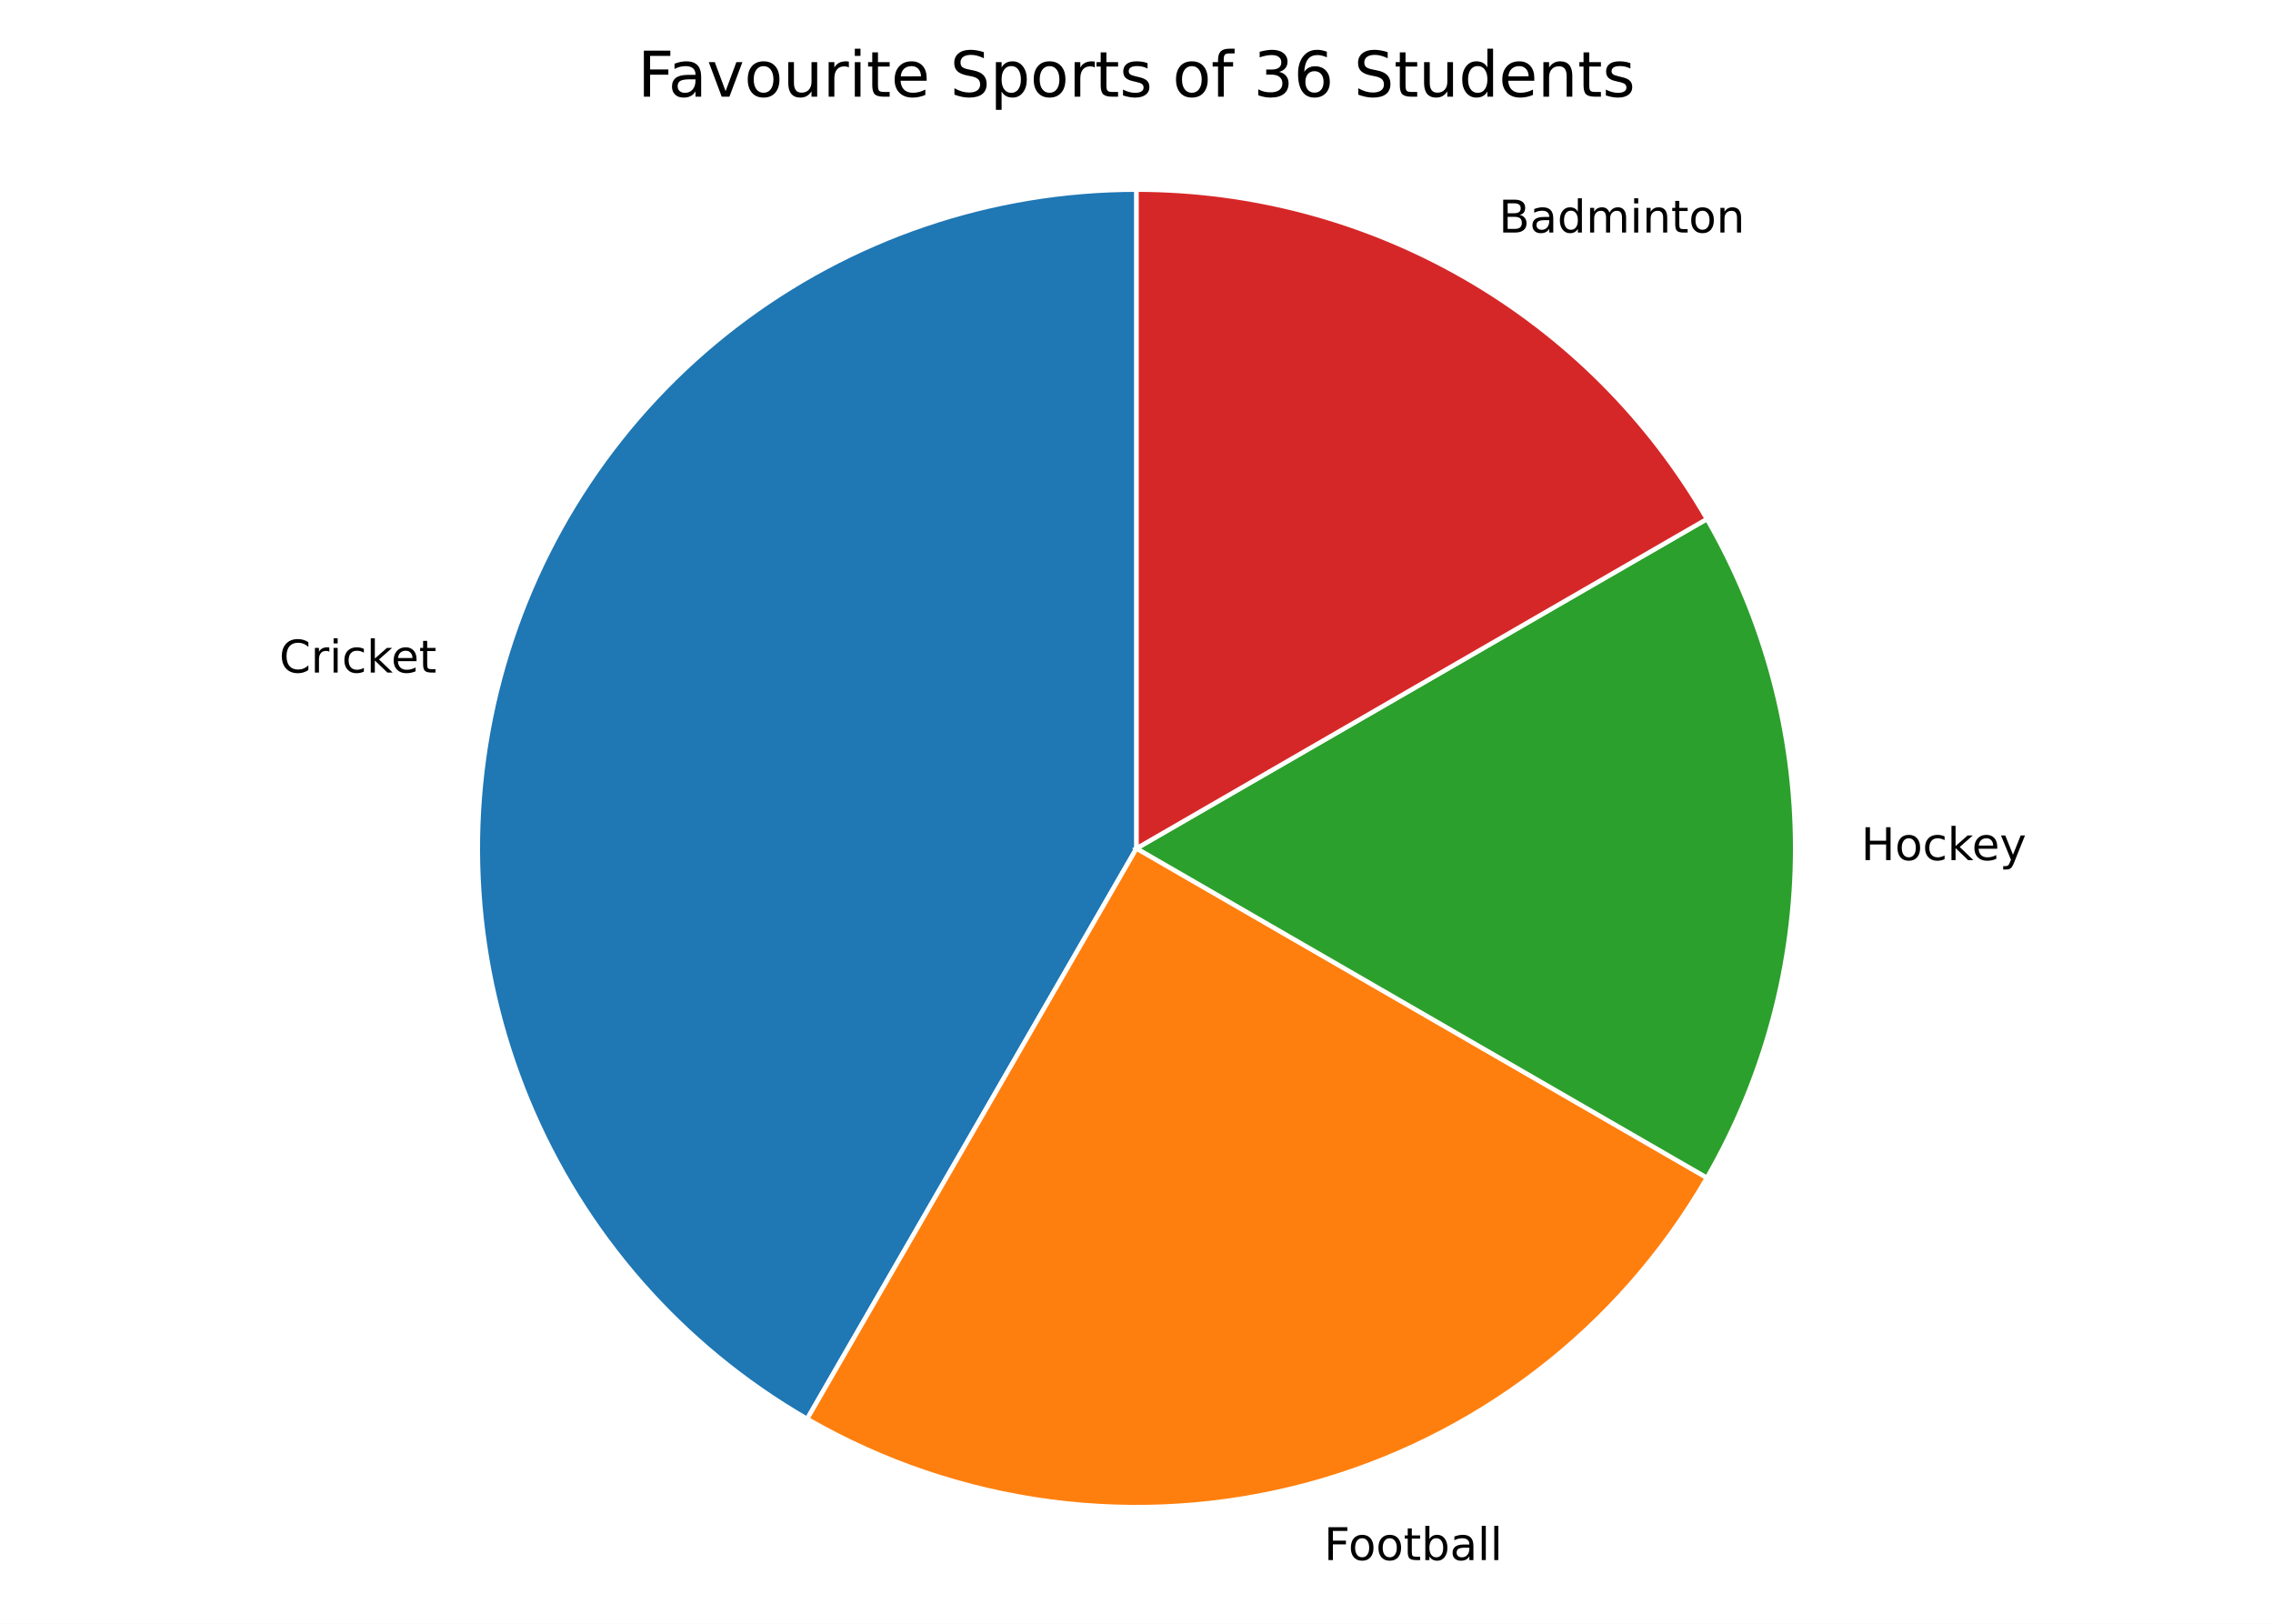
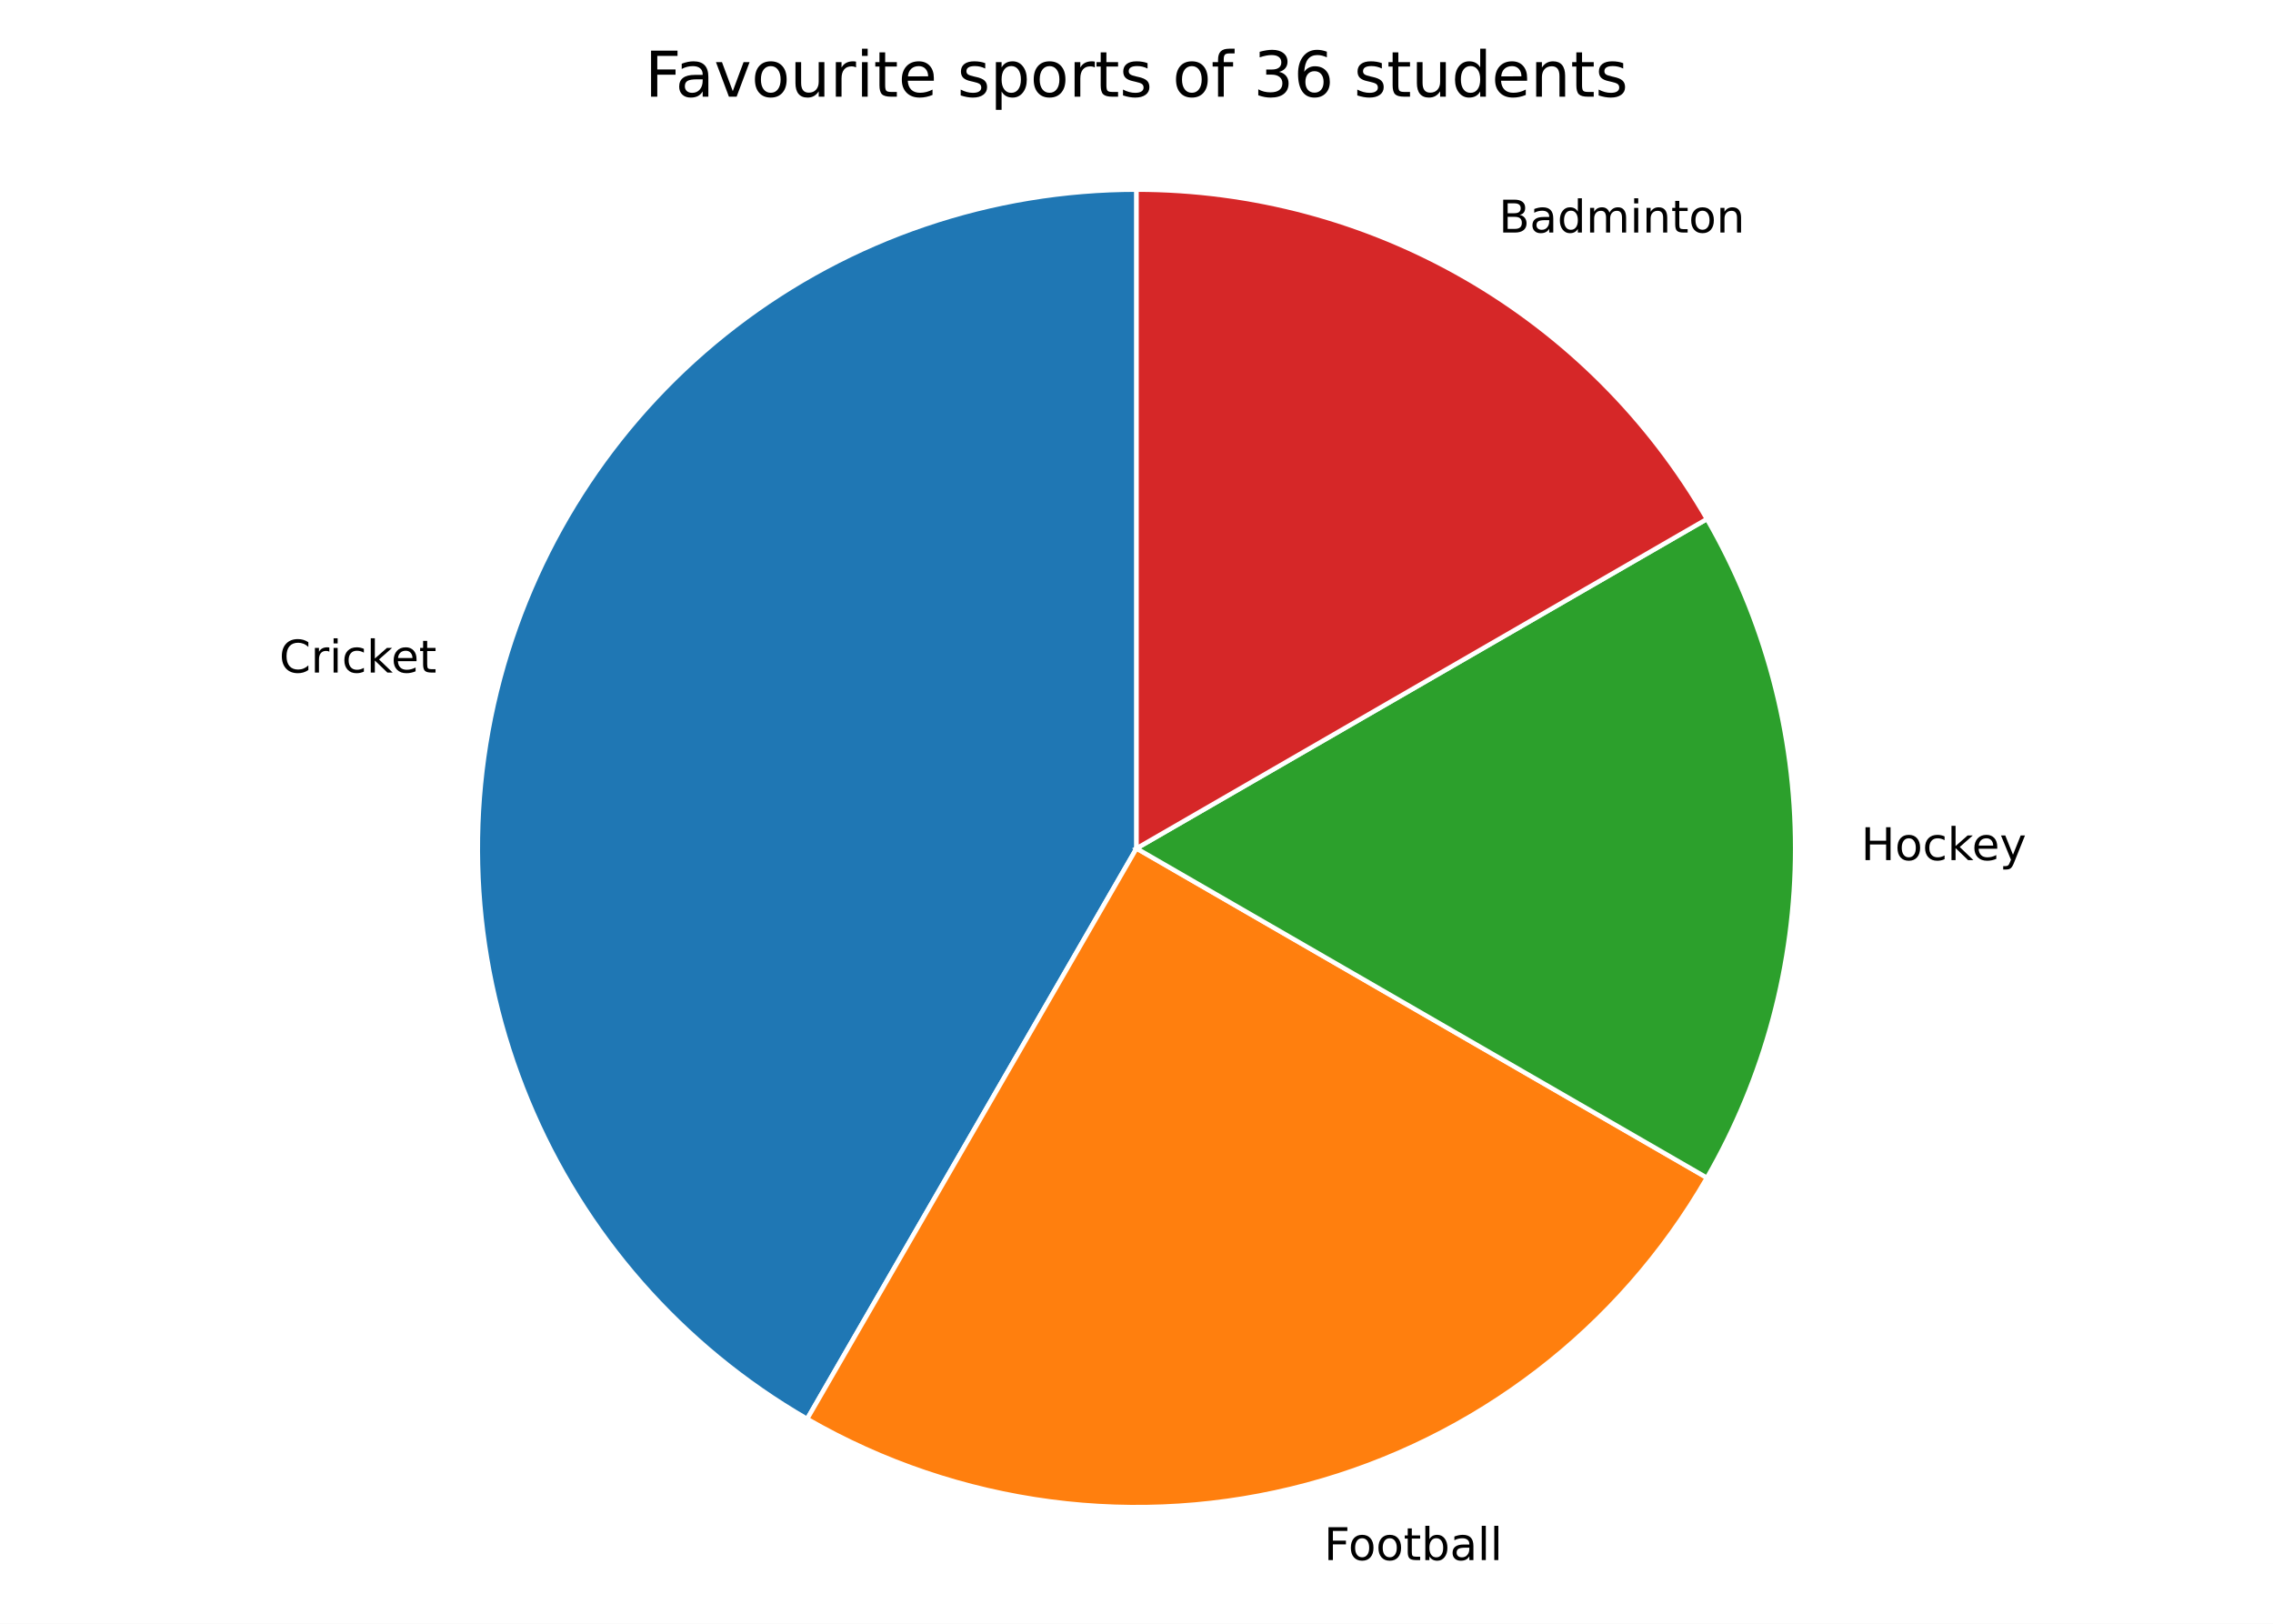
<svg xmlns="http://www.w3.org/2000/svg" xmlns:xlink="http://www.w3.org/1999/xlink" width="504pt" height="360pt" viewBox="0 0 504 360" version="1.1">
  <defs>
    <style type="text/css">*{stroke-linejoin: round; stroke-linecap: butt}</style>
  </defs>
  <g id="figure_1">
    <g id="patch_1">
      <path d="M 0 360  L 504 360  L 504 0  L 0 0  z " style="fill: #ffffff" />
    </g>
    <g id="axes_1">
      <g id="patch_2">
        <path d="M 251.999 42.042  C 219.853 42.042 188.589 52.655 163.085 72.224  C 137.582 91.794 119.239 119.246 110.919 150.297  C 102.599 181.348 104.758 214.294 117.06 243.993  C 129.362 273.692 151.131 298.515 178.971 314.588  L 251.999 188.099  z " style="fill: #1f77b4; stroke: #ffffff; stroke-linejoin: miter" />
      </g>
      <g id="patch_3">
        <path d="M 178.971 314.588  C 212.505 333.949 252.399 339.201 289.802 329.18  C 327.204 319.158 359.128 294.662 378.488 261.128  L 251.999 188.099  z " style="fill: #ff7f0e; stroke: #ffffff; stroke-linejoin: miter" />
      </g>
      <g id="patch_4">
        <path d="M 378.488 261.128  C 391.307 238.926 398.056 213.736 398.056 188.099  C 398.056 162.463 391.307 137.273 378.488 115.071  L 251.999 188.099  z " style="fill: #2ca02c; stroke: #ffffff; stroke-linejoin: miter" />
      </g>
      <g id="patch_5">
        <path d="M 378.488 115.071  C 365.67 92.869 347.23 74.428 325.028 61.61  C 302.826 48.792 277.636 42.042 251.999 42.042  L 251.999 188.099  z " style="fill: #d62728; stroke: #ffffff; stroke-linejoin: miter" />
      </g>
      <g id="matplotlib.axis_1" />
      <g id="matplotlib.axis_2" />
      <g id="text_1">
        <g transform="translate(61.93299 149.1148) scale(0.1 -0.1)">
          <defs>
            <path id="DejaVuSans-26" d="M 4122 4306  L 4122 3641  Q 3803 3938 3442 4084  Q 3081 4231 2675 4231  Q 1875 4231 1450 3742  Q 1025 3253 1025 2328  Q 1025 1406 1450 917  Q 1875 428 2675 428  Q 3081 428 3442 575  Q 3803 722 4122 1019  L 4122 359  Q 3791 134 3420 21  Q 3050 -91 2638 -91  Q 1578 -91 968 557  Q 359 1206 359 2328  Q 359 3453 968 4101  Q 1578 4750 2638 4750  Q 3056 4750 3426 4639  Q 3797 4528 4122 4306  z " transform="scale(0.015625)" />
            <path id="DejaVuSans-55" d="M 2631 2963  Q 2534 3019 2420 3045  Q 2306 3072 2169 3072  Q 1681 3072 1420 2755  Q 1159 2438 1159 1844  L 1159 0  L 581 0  L 581 3500  L 1159 3500  L 1159 2956  Q 1341 3275 1631 3429  Q 1922 3584 2338 3584  Q 2397 3584 2469 3576  Q 2541 3569 2628 3553  L 2631 2963  z " transform="scale(0.015625)" />
            <path id="DejaVuSans-4c" d="M 603 3500  L 1178 3500  L 1178 0  L 603 0  L 603 3500  z M 603 4863  L 1178 4863  L 1178 4134  L 603 4134  L 603 4863  z " transform="scale(0.015625)" />
            <path id="DejaVuSans-46" d="M 3122 3366  L 3122 2828  Q 2878 2963 2633 3030  Q 2388 3097 2138 3097  Q 1578 3097 1268 2742  Q 959 2388 959 1747  Q 959 1106 1268 751  Q 1578 397 2138 397  Q 2388 397 2633 464  Q 2878 531 3122 666  L 3122 134  Q 2881 22 2623 -34  Q 2366 -91 2075 -91  Q 1284 -91 818 406  Q 353 903 353 1747  Q 353 2603 823 3093  Q 1294 3584 2113 3584  Q 2378 3584 2631 3529  Q 2884 3475 3122 3366  z " transform="scale(0.015625)" />
            <path id="DejaVuSans-4e" d="M 581 4863  L 1159 4863  L 1159 1991  L 2875 3500  L 3609 3500  L 1753 1863  L 3688 0  L 2938 0  L 1159 1709  L 1159 0  L 581 0  L 581 4863  z " transform="scale(0.015625)" />
            <path id="DejaVuSans-48" d="M 3597 1894  L 3597 1613  L 953 1613  Q 991 1019 1311 708  Q 1631 397 2203 397  Q 2534 397 2845 478  Q 3156 559 3463 722  L 3463 178  Q 3153 47 2828 -22  Q 2503 -91 2169 -91  Q 1331 -91 842 396  Q 353 884 353 1716  Q 353 2575 817 3079  Q 1281 3584 2069 3584  Q 2775 3584 3186 3129  Q 3597 2675 3597 1894  z M 3022 2063  Q 3016 2534 2758 2815  Q 2500 3097 2075 3097  Q 1594 3097 1305 2825  Q 1016 2553 972 2059  L 3022 2063  z " transform="scale(0.015625)" />
            <path id="DejaVuSans-57" d="M 1172 4494  L 1172 3500  L 2356 3500  L 2356 3053  L 1172 3053  L 1172 1153  Q 1172 725 1289 603  Q 1406 481 1766 481  L 2356 481  L 2356 0  L 1766 0  Q 1100 0 847 248  Q 594 497 594 1153  L 594 3053  L 172 3053  L 172 3500  L 594 3500  L 594 4494  L 1172 4494  z " transform="scale(0.015625)" />
          </defs>
          <use xlink:href="#DejaVuSans-26" />
          <use xlink:href="#DejaVuSans-55" transform="translate(69.82812 0)" />
          <use xlink:href="#DejaVuSans-4c" transform="translate(110.9375 0)" />
          <use xlink:href="#DejaVuSans-46" transform="translate(138.7188 0)" />
          <use xlink:href="#DejaVuSans-4e" transform="translate(193.7031 0)" />
          <use xlink:href="#DejaVuSans-48" transform="translate(248.0469 0)" />
          <use xlink:href="#DejaVuSans-57" transform="translate(309.5781 0)" />
        </g>
      </g>
      <g id="text_2">
        <g transform="translate(293.5819 345.8856) scale(0.1 -0.1)">
          <defs>
            <path id="DejaVuSans-29" d="M 628 4666  L 3309 4666  L 3309 4134  L 1259 4134  L 1259 2759  L 3109 2759  L 3109 2228  L 1259 2228  L 1259 0  L 628 0  L 628 4666  z " transform="scale(0.015625)" />
            <path id="DejaVuSans-52" d="M 1959 3097  Q 1497 3097 1228 2736  Q 959 2375 959 1747  Q 959 1119 1226 758  Q 1494 397 1959 397  Q 2419 397 2687 759  Q 2956 1122 2956 1747  Q 2956 2369 2687 2733  Q 2419 3097 1959 3097  z M 1959 3584  Q 2709 3584 3137 3096  Q 3566 2609 3566 1747  Q 3566 888 3137 398  Q 2709 -91 1959 -91  Q 1206 -91 779 398  Q 353 888 353 1747  Q 353 2609 779 3096  Q 1206 3584 1959 3584  z " transform="scale(0.015625)" />
            <path id="DejaVuSans-45" d="M 3116 1747  Q 3116 2381 2855 2742  Q 2594 3103 2138 3103  Q 1681 3103 1420 2742  Q 1159 2381 1159 1747  Q 1159 1113 1420 752  Q 1681 391 2138 391  Q 2594 391 2855 752  Q 3116 1113 3116 1747  z M 1159 2969  Q 1341 3281 1617 3432  Q 1894 3584 2278 3584  Q 2916 3584 3314 3078  Q 3713 2572 3713 1747  Q 3713 922 3314 415  Q 2916 -91 2278 -91  Q 1894 -91 1617 61  Q 1341 213 1159 525  L 1159 0  L 581 0  L 581 4863  L 1159 4863  L 1159 2969  z " transform="scale(0.015625)" />
            <path id="DejaVuSans-44" d="M 2194 1759  Q 1497 1759 1228 1600  Q 959 1441 959 1056  Q 959 750 1161 570  Q 1363 391 1709 391  Q 2188 391 2477 730  Q 2766 1069 2766 1631  L 2766 1759  L 2194 1759  z M 3341 1997  L 3341 0  L 2766 0  L 2766 531  Q 2569 213 2275 61  Q 1981 -91 1556 -91  Q 1019 -91 701 211  Q 384 513 384 1019  Q 384 1609 779 1909  Q 1175 2209 1959 2209  L 2766 2209  L 2766 2266  Q 2766 2663 2505 2880  Q 2244 3097 1772 3097  Q 1472 3097 1187 3025  Q 903 2953 641 2809  L 641 3341  Q 956 3463 1253 3523  Q 1550 3584 1831 3584  Q 2591 3584 2966 3190  Q 3341 2797 3341 1997  z " transform="scale(0.015625)" />
            <path id="DejaVuSans-4f" d="M 603 4863  L 1178 4863  L 1178 0  L 603 0  L 603 4863  z " transform="scale(0.015625)" />
          </defs>
          <use xlink:href="#DejaVuSans-29" />
          <use xlink:href="#DejaVuSans-52" transform="translate(53.95312 0)" />
          <use xlink:href="#DejaVuSans-52" transform="translate(115.1406 0)" />
          <use xlink:href="#DejaVuSans-57" transform="translate(176.3281 0)" />
          <use xlink:href="#DejaVuSans-45" transform="translate(215.5312 0)" />
          <use xlink:href="#DejaVuSans-44" transform="translate(279.0156 0)" />
          <use xlink:href="#DejaVuSans-4f" transform="translate(340.2969 0)" />
          <use xlink:href="#DejaVuSans-4f" transform="translate(368.0781 0)" />
        </g>
      </g>
      <g id="text_3">
        <g transform="translate(412.6621 190.6973) scale(0.1 -0.1)">
          <defs>
            <path id="DejaVuSans-2b" d="M 628 4666  L 1259 4666  L 1259 2753  L 3553 2753  L 3553 4666  L 4184 4666  L 4184 0  L 3553 0  L 3553 2222  L 1259 2222  L 1259 0  L 628 0  L 628 4666  z " transform="scale(0.015625)" />
            <path id="DejaVuSans-5c" d="M 2059 -325  Q 1816 -950 1584 -1140  Q 1353 -1331 966 -1331  L 506 -1331  L 506 -850  L 844 -850  Q 1081 -850 1212 -737  Q 1344 -625 1503 -206  L 1606 56  L 191 3500  L 800 3500  L 1894 763  L 2988 3500  L 3597 3500  L 2059 -325  z " transform="scale(0.015625)" />
          </defs>
          <use xlink:href="#DejaVuSans-2b" />
          <use xlink:href="#DejaVuSans-52" transform="translate(75.20312 0)" />
          <use xlink:href="#DejaVuSans-46" transform="translate(136.3906 0)" />
          <use xlink:href="#DejaVuSans-4e" transform="translate(191.375 0)" />
          <use xlink:href="#DejaVuSans-48" transform="translate(245.7188 0)" />
          <use xlink:href="#DejaVuSans-5c" transform="translate(307.25 0)" />
        </g>
      </g>
      <g id="text_4">
        <g transform="translate(332.3307 51.55934) scale(0.1 -0.1)">
          <defs>
            <path id="DejaVuSans-25" d="M 1259 2228  L 1259 519  L 2272 519  Q 2781 519 3026 730  Q 3272 941 3272 1375  Q 3272 1813 3026 2020  Q 2781 2228 2272 2228  L 1259 2228  z M 1259 4147  L 1259 2741  L 2194 2741  Q 2656 2741 2882 2914  Q 3109 3088 3109 3444  Q 3109 3797 2882 3972  Q 2656 4147 2194 4147  L 1259 4147  z M 628 4666  L 2241 4666  Q 2963 4666 3353 4366  Q 3744 4066 3744 3513  Q 3744 3084 3544 2831  Q 3344 2578 2956 2516  Q 3422 2416 3680 2098  Q 3938 1781 3938 1306  Q 3938 681 3513 340  Q 3088 0 2303 0  L 628 0  L 628 4666  z " transform="scale(0.015625)" />
            <path id="DejaVuSans-47" d="M 2906 2969  L 2906 4863  L 3481 4863  L 3481 0  L 2906 0  L 2906 525  Q 2725 213 2448 61  Q 2172 -91 1784 -91  Q 1150 -91 751 415  Q 353 922 353 1747  Q 353 2572 751 3078  Q 1150 3584 1784 3584  Q 2172 3584 2448 3432  Q 2725 3281 2906 2969  z M 947 1747  Q 947 1113 1208 752  Q 1469 391 1925 391  Q 2381 391 2643 752  Q 2906 1113 2906 1747  Q 2906 2381 2643 2742  Q 2381 3103 1925 3103  Q 1469 3103 1208 2742  Q 947 2381 947 1747  z " transform="scale(0.015625)" />
            <path id="DejaVuSans-50" d="M 3328 2828  Q 3544 3216 3844 3400  Q 4144 3584 4550 3584  Q 5097 3584 5394 3201  Q 5691 2819 5691 2113  L 5691 0  L 5113 0  L 5113 2094  Q 5113 2597 4934 2840  Q 4756 3084 4391 3084  Q 3944 3084 3684 2787  Q 3425 2491 3425 1978  L 3425 0  L 2847 0  L 2847 2094  Q 2847 2600 2669 2842  Q 2491 3084 2119 3084  Q 1678 3084 1418 2786  Q 1159 2488 1159 1978  L 1159 0  L 581 0  L 581 3500  L 1159 3500  L 1159 2956  Q 1356 3278 1631 3431  Q 1906 3584 2284 3584  Q 2666 3584 2933 3390  Q 3200 3197 3328 2828  z " transform="scale(0.015625)" />
            <path id="DejaVuSans-51" d="M 3513 2113  L 3513 0  L 2938 0  L 2938 2094  Q 2938 2591 2744 2837  Q 2550 3084 2163 3084  Q 1697 3084 1428 2787  Q 1159 2491 1159 1978  L 1159 0  L 581 0  L 581 3500  L 1159 3500  L 1159 2956  Q 1366 3272 1645 3428  Q 1925 3584 2291 3584  Q 2894 3584 3203 3211  Q 3513 2838 3513 2113  z " transform="scale(0.015625)" />
          </defs>
          <use xlink:href="#DejaVuSans-25" />
          <use xlink:href="#DejaVuSans-44" transform="translate(68.60938 0)" />
          <use xlink:href="#DejaVuSans-47" transform="translate(129.8906 0)" />
          <use xlink:href="#DejaVuSans-50" transform="translate(193.375 0)" />
          <use xlink:href="#DejaVuSans-4c" transform="translate(290.7812 0)" />
          <use xlink:href="#DejaVuSans-51" transform="translate(318.5625 0)" />
          <use xlink:href="#DejaVuSans-57" transform="translate(381.9375 0)" />
          <use xlink:href="#DejaVuSans-52" transform="translate(421.1406 0)" />
          <use xlink:href="#DejaVuSans-51" transform="translate(482.3281 0)" />
        </g>
      </g>
      <g id="text_5">
-         <g transform="translate(141.3945 21.43672) scale(0.14 -0.14)">
+         <g transform="translate(142.9892 21.43672) scale(0.14 -0.14)">
          <defs>
            <path id="DejaVuSans-59" d="M 191 3500  L 800 3500  L 1894 563  L 2988 3500  L 3597 3500  L 2284 0  L 1503 0  L 191 3500  z " transform="scale(0.015625)" />
            <path id="DejaVuSans-58" d="M 544 1381  L 544 3500  L 1119 3500  L 1119 1403  Q 1119 906 1312 657  Q 1506 409 1894 409  Q 2359 409 2629 706  Q 2900 1003 2900 1516  L 2900 3500  L 3475 3500  L 3475 0  L 2900 0  L 2900 538  Q 2691 219 2414 64  Q 2138 -91 1772 -91  Q 1169 -91 856 284  Q 544 659 544 1381  z M 1991 3584  L 1991 3584  z " transform="scale(0.015625)" />
            <path id="DejaVuSans-3" transform="scale(0.015625)" />
-             <path id="DejaVuSans-36" d="M 3425 4513  L 3425 3897  Q 3066 4069 2747 4153  Q 2428 4238 2131 4238  Q 1616 4238 1336 4038  Q 1056 3838 1056 3469  Q 1056 3159 1242 3001  Q 1428 2844 1947 2747  L 2328 2669  Q 3034 2534 3370 2195  Q 3706 1856 3706 1288  Q 3706 609 3251 259  Q 2797 -91 1919 -91  Q 1588 -91 1214 -16  Q 841 59 441 206  L 441 856  Q 825 641 1194 531  Q 1563 422 1919 422  Q 2459 422 2753 634  Q 3047 847 3047 1241  Q 3047 1584 2836 1778  Q 2625 1972 2144 2069  L 1759 2144  Q 1053 2284 737 2584  Q 422 2884 422 3419  Q 422 4038 858 4394  Q 1294 4750 2059 4750  Q 2388 4750 2728 4690  Q 3069 4631 3425 4513  z " transform="scale(0.015625)" />
+             <path id="DejaVuSans-56" d="M 2834 3397  L 2834 2853  Q 2591 2978 2328 3040  Q 2066 3103 1784 3103  Q 1356 3103 1142 2972  Q 928 2841 928 2578  Q 928 2378 1081 2264  Q 1234 2150 1697 2047  L 1894 2003  Q 2506 1872 2764 1633  Q 3022 1394 3022 966  Q 3022 478 2636 193  Q 2250 -91 1575 -91  Q 1294 -91 989 -36  Q 684 19 347 128  L 347 722  Q 666 556 975 473  Q 1284 391 1588 391  Q 1994 391 2212 530  Q 2431 669 2431 922  Q 2431 1156 2273 1281  Q 2116 1406 1581 1522  L 1381 1569  Q 847 1681 609 1914  Q 372 2147 372 2553  Q 372 3047 722 3315  Q 1072 3584 1716 3584  Q 2034 3584 2315 3537  Q 2597 3491 2834 3397  z " transform="scale(0.015625)" />
            <path id="DejaVuSans-53" d="M 1159 525  L 1159 -1331  L 581 -1331  L 581 3500  L 1159 3500  L 1159 2969  Q 1341 3281 1617 3432  Q 1894 3584 2278 3584  Q 2916 3584 3314 3078  Q 3713 2572 3713 1747  Q 3713 922 3314 415  Q 2916 -91 2278 -91  Q 1894 -91 1617 61  Q 1341 213 1159 525  z M 3116 1747  Q 3116 2381 2855 2742  Q 2594 3103 2138 3103  Q 1681 3103 1420 2742  Q 1159 2381 1159 1747  Q 1159 1113 1420 752  Q 1681 391 2138 391  Q 2594 391 2855 752  Q 3116 1113 3116 1747  z " transform="scale(0.015625)" />
-             <path id="DejaVuSans-56" d="M 2834 3397  L 2834 2853  Q 2591 2978 2328 3040  Q 2066 3103 1784 3103  Q 1356 3103 1142 2972  Q 928 2841 928 2578  Q 928 2378 1081 2264  Q 1234 2150 1697 2047  L 1894 2003  Q 2506 1872 2764 1633  Q 3022 1394 3022 966  Q 3022 478 2636 193  Q 2250 -91 1575 -91  Q 1294 -91 989 -36  Q 684 19 347 128  L 347 722  Q 666 556 975 473  Q 1284 391 1588 391  Q 1994 391 2212 530  Q 2431 669 2431 922  Q 2431 1156 2273 1281  Q 2116 1406 1581 1522  L 1381 1569  Q 847 1681 609 1914  Q 372 2147 372 2553  Q 372 3047 722 3315  Q 1072 3584 1716 3584  Q 2034 3584 2315 3537  Q 2597 3491 2834 3397  z " transform="scale(0.015625)" />
            <path id="DejaVuSans-49" d="M 2375 4863  L 2375 4384  L 1825 4384  Q 1516 4384 1395 4259  Q 1275 4134 1275 3809  L 1275 3500  L 2222 3500  L 2222 3053  L 1275 3053  L 1275 0  L 697 0  L 697 3053  L 147 3053  L 147 3500  L 697 3500  L 697 3744  Q 697 4328 969 4595  Q 1241 4863 1831 4863  L 2375 4863  z " transform="scale(0.015625)" />
            <path id="DejaVuSans-16" d="M 2597 2516  Q 3050 2419 3304 2112  Q 3559 1806 3559 1356  Q 3559 666 3084 287  Q 2609 -91 1734 -91  Q 1441 -91 1130 -33  Q 819 25 488 141  L 488 750  Q 750 597 1062 519  Q 1375 441 1716 441  Q 2309 441 2620 675  Q 2931 909 2931 1356  Q 2931 1769 2642 2001  Q 2353 2234 1838 2234  L 1294 2234  L 1294 2753  L 1863 2753  Q 2328 2753 2575 2939  Q 2822 3125 2822 3475  Q 2822 3834 2567 4026  Q 2313 4219 1838 4219  Q 1578 4219 1281 4162  Q 984 4106 628 3988  L 628 4550  Q 988 4650 1302 4700  Q 1616 4750 1894 4750  Q 2613 4750 3031 4423  Q 3450 4097 3450 3541  Q 3450 3153 3228 2886  Q 3006 2619 2597 2516  z " transform="scale(0.015625)" />
            <path id="DejaVuSans-19" d="M 2113 2584  Q 1688 2584 1439 2293  Q 1191 2003 1191 1497  Q 1191 994 1439 701  Q 1688 409 2113 409  Q 2538 409 2786 701  Q 3034 994 3034 1497  Q 3034 2003 2786 2293  Q 2538 2584 2113 2584  z M 3366 4563  L 3366 3988  Q 3128 4100 2886 4159  Q 2644 4219 2406 4219  Q 1781 4219 1451 3797  Q 1122 3375 1075 2522  Q 1259 2794 1537 2939  Q 1816 3084 2150 3084  Q 2853 3084 3261 2657  Q 3669 2231 3669 1497  Q 3669 778 3244 343  Q 2819 -91 2113 -91  Q 1303 -91 875 529  Q 447 1150 447 2328  Q 447 3434 972 4092  Q 1497 4750 2381 4750  Q 2619 4750 2861 4703  Q 3103 4656 3366 4563  z " transform="scale(0.015625)" />
          </defs>
          <use xlink:href="#DejaVuSans-29" />
          <use xlink:href="#DejaVuSans-44" transform="translate(48.34375 0)" />
          <use xlink:href="#DejaVuSans-59" transform="translate(109.625 0)" />
          <use xlink:href="#DejaVuSans-52" transform="translate(168.8125 0)" />
          <use xlink:href="#DejaVuSans-58" transform="translate(230 0)" />
          <use xlink:href="#DejaVuSans-55" transform="translate(293.375 0)" />
          <use xlink:href="#DejaVuSans-4c" transform="translate(334.4844 0)" />
          <use xlink:href="#DejaVuSans-57" transform="translate(362.2656 0)" />
          <use xlink:href="#DejaVuSans-48" transform="translate(401.4688 0)" />
          <use xlink:href="#DejaVuSans-3" transform="translate(463 0)" />
-           <use xlink:href="#DejaVuSans-36" transform="translate(494.7812 0)" />
-           <use xlink:href="#DejaVuSans-53" transform="translate(558.2656 0)" />
-           <use xlink:href="#DejaVuSans-52" transform="translate(621.75 0)" />
-           <use xlink:href="#DejaVuSans-55" transform="translate(682.9375 0)" />
-           <use xlink:href="#DejaVuSans-57" transform="translate(724.0469 0)" />
-           <use xlink:href="#DejaVuSans-56" transform="translate(763.25 0)" />
-           <use xlink:href="#DejaVuSans-3" transform="translate(815.3438 0)" />
-           <use xlink:href="#DejaVuSans-52" transform="translate(847.125 0)" />
-           <use xlink:href="#DejaVuSans-49" transform="translate(908.3125 0)" />
-           <use xlink:href="#DejaVuSans-3" transform="translate(943.5156 0)" />
-           <use xlink:href="#DejaVuSans-16" transform="translate(975.2969 0)" />
-           <use xlink:href="#DejaVuSans-19" transform="translate(1038.922 0)" />
-           <use xlink:href="#DejaVuSans-3" transform="translate(1102.547 0)" />
-           <use xlink:href="#DejaVuSans-36" transform="translate(1134.328 0)" />
-           <use xlink:href="#DejaVuSans-57" transform="translate(1197.812 0)" />
-           <use xlink:href="#DejaVuSans-58" transform="translate(1237.016 0)" />
-           <use xlink:href="#DejaVuSans-47" transform="translate(1300.391 0)" />
-           <use xlink:href="#DejaVuSans-48" transform="translate(1363.875 0)" />
-           <use xlink:href="#DejaVuSans-51" transform="translate(1425.406 0)" />
-           <use xlink:href="#DejaVuSans-57" transform="translate(1488.781 0)" />
-           <use xlink:href="#DejaVuSans-56" transform="translate(1527.984 0)" />
+           <use xlink:href="#DejaVuSans-56" transform="translate(494.7812 0)" />
+           <use xlink:href="#DejaVuSans-53" transform="translate(546.875 0)" />
+           <use xlink:href="#DejaVuSans-52" transform="translate(610.3594 0)" />
+           <use xlink:href="#DejaVuSans-55" transform="translate(671.5469 0)" />
+           <use xlink:href="#DejaVuSans-57" transform="translate(712.6562 0)" />
+           <use xlink:href="#DejaVuSans-56" transform="translate(751.8594 0)" />
+           <use xlink:href="#DejaVuSans-3" transform="translate(803.9531 0)" />
+           <use xlink:href="#DejaVuSans-52" transform="translate(835.7344 0)" />
+           <use xlink:href="#DejaVuSans-49" transform="translate(896.9219 0)" />
+           <use xlink:href="#DejaVuSans-3" transform="translate(932.125 0)" />
+           <use xlink:href="#DejaVuSans-16" transform="translate(963.9062 0)" />
+           <use xlink:href="#DejaVuSans-19" transform="translate(1027.531 0)" />
+           <use xlink:href="#DejaVuSans-3" transform="translate(1091.156 0)" />
+           <use xlink:href="#DejaVuSans-56" transform="translate(1122.938 0)" />
+           <use xlink:href="#DejaVuSans-57" transform="translate(1175.031 0)" />
+           <use xlink:href="#DejaVuSans-58" transform="translate(1214.234 0)" />
+           <use xlink:href="#DejaVuSans-47" transform="translate(1277.609 0)" />
+           <use xlink:href="#DejaVuSans-48" transform="translate(1341.094 0)" />
+           <use xlink:href="#DejaVuSans-51" transform="translate(1402.625 0)" />
+           <use xlink:href="#DejaVuSans-57" transform="translate(1466 0)" />
+           <use xlink:href="#DejaVuSans-56" transform="translate(1505.203 0)" />
        </g>
      </g>
    </g>
  </g>
</svg>
